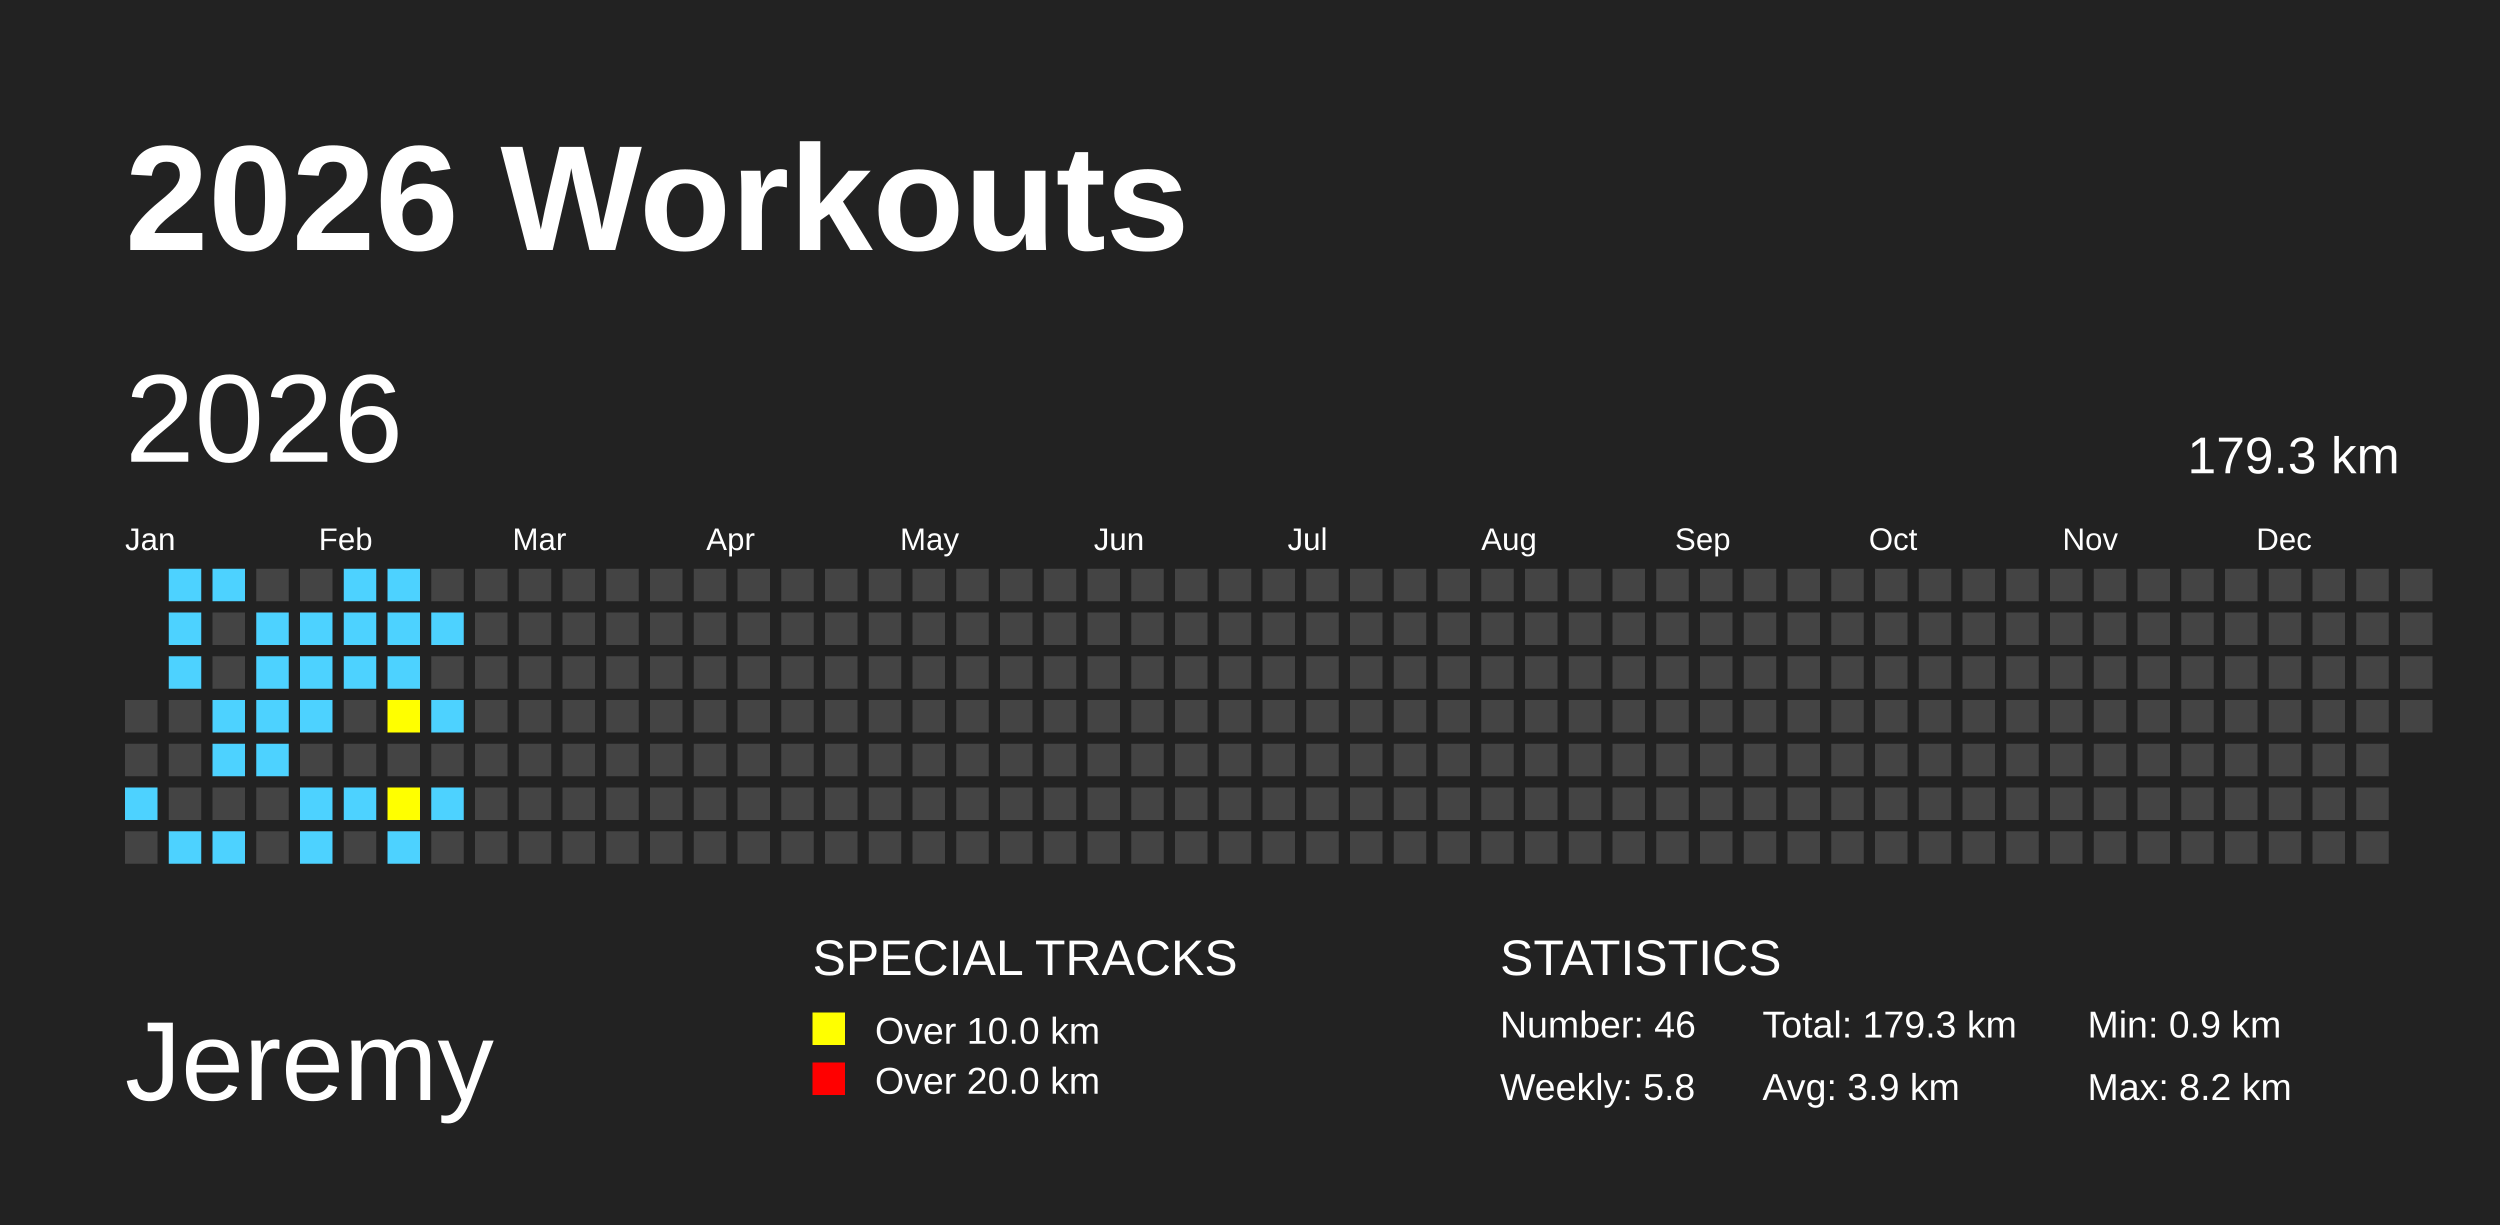
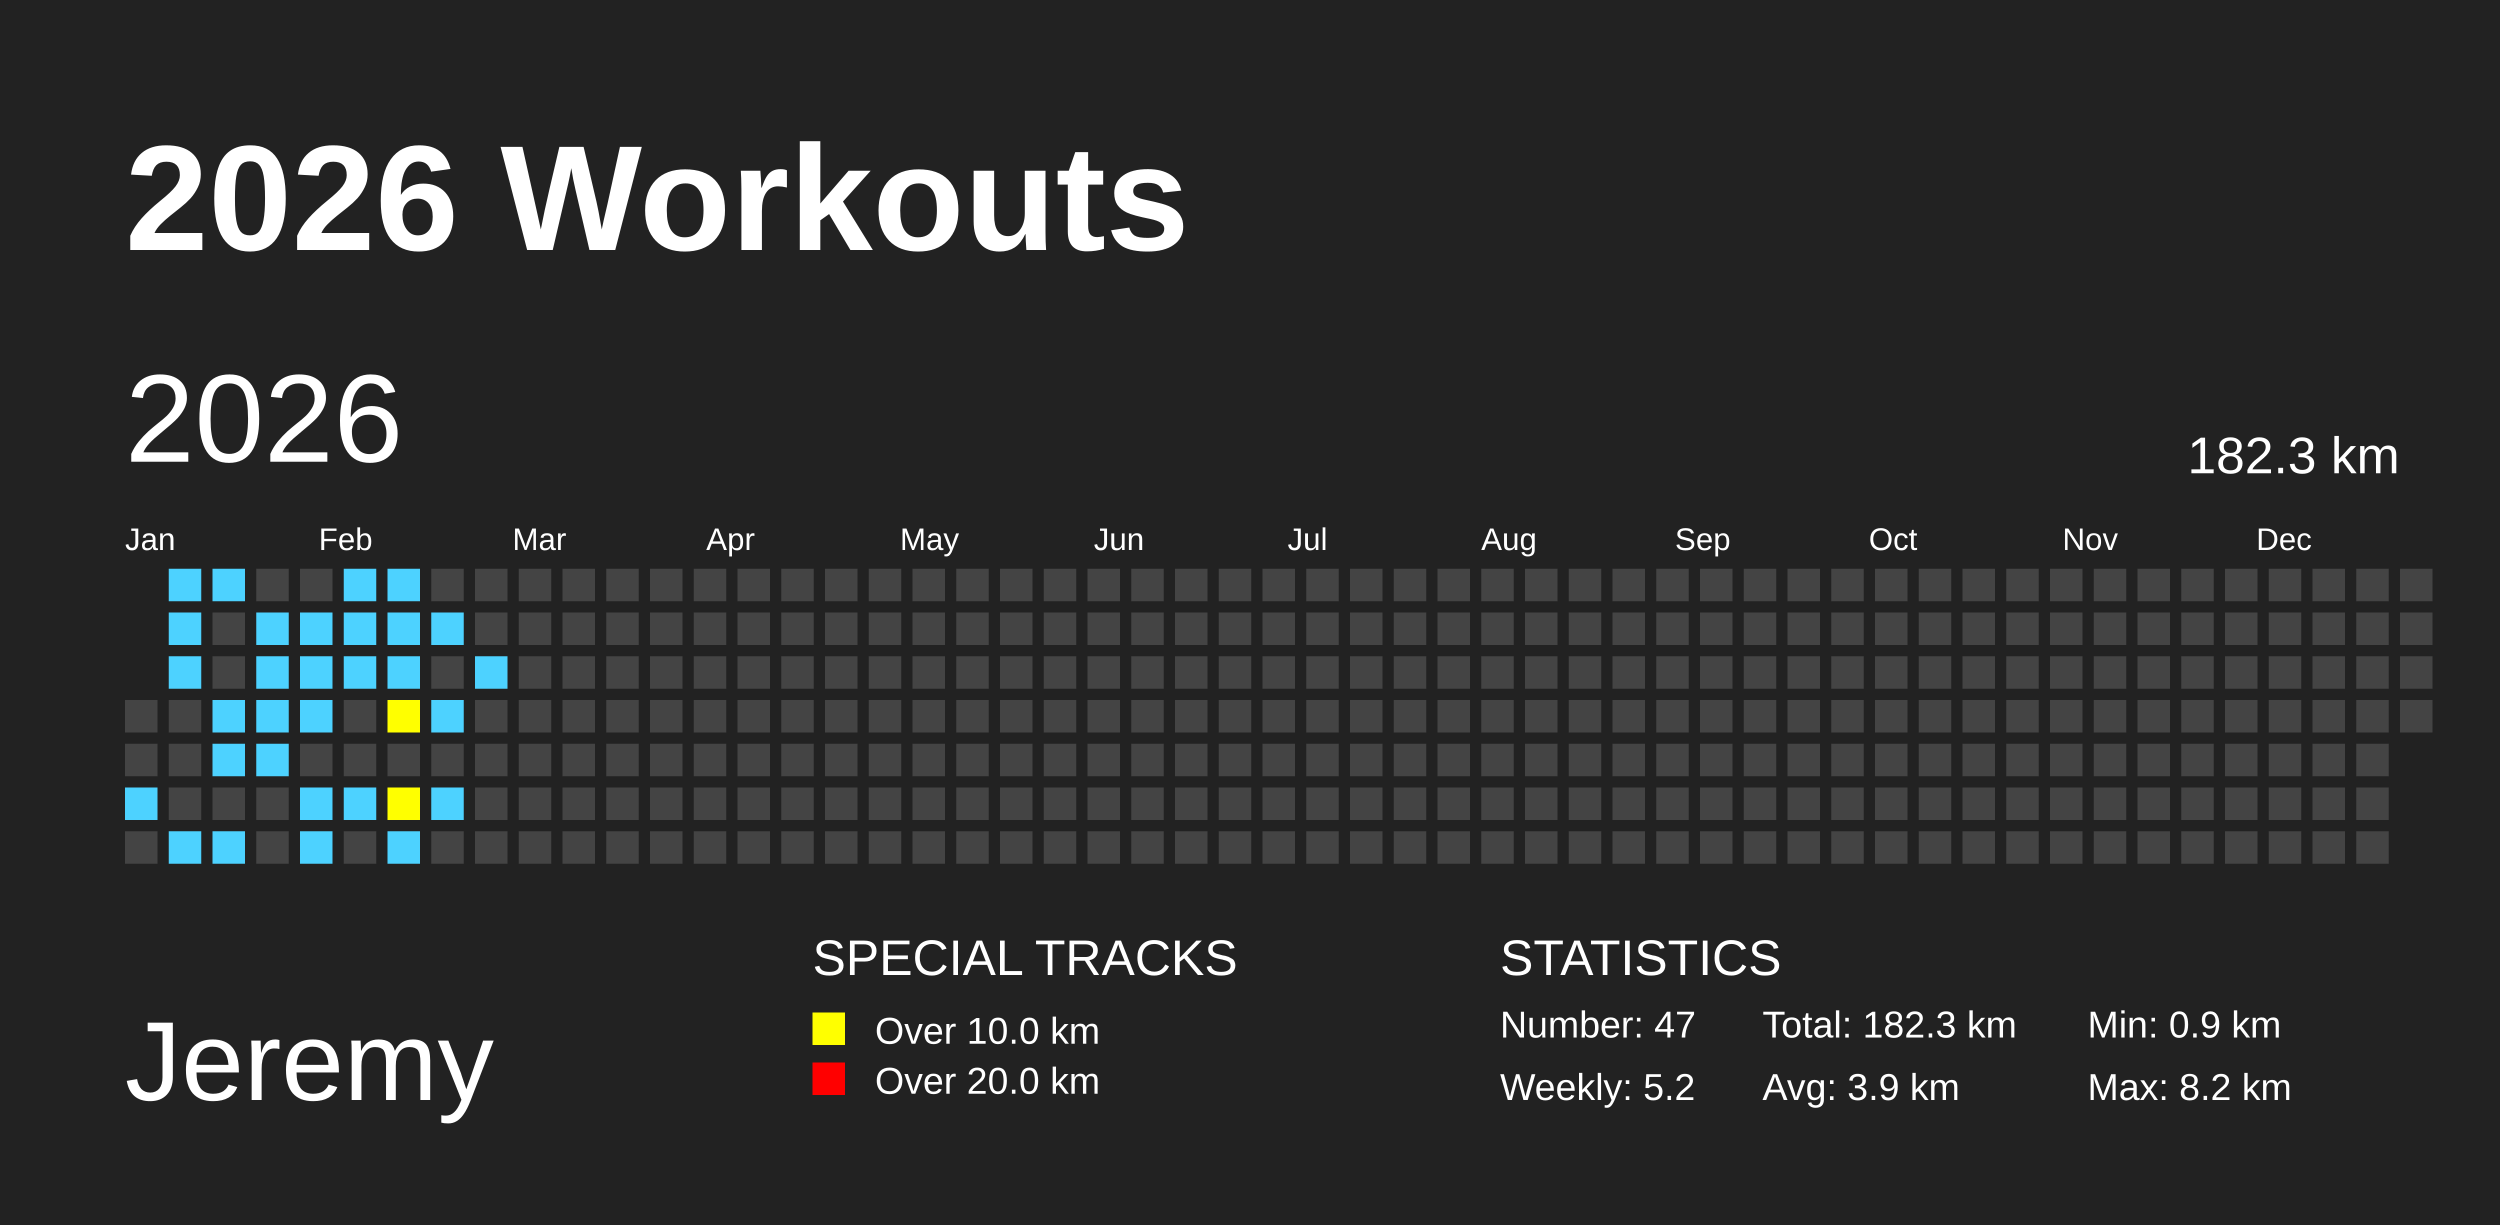
<svg xmlns="http://www.w3.org/2000/svg" baseProfile="full" height="98mm" version="1.1" viewBox="0,0,200,98" width="200mm">
  <defs />
  <rect fill="#222222" height="98" width="200" x="0" y="0" />
  <text fill="#FFFFFF" style="font-size:12px; font-family:Arial; font-weight:bold;" x="10" y="20">2026 Workouts</text>
  <text fill="#FFFFFF" style="font-size:9px; font-family:Arial" x="10" y="88">Jeremy</text>
  <text fill="#FFFFFF" style="font-size:4px; font-family:Arial" x="65" y="78">SPECIAL TRACKS</text>
  <rect fill="yellow" height="2.6" width="2.6" x="65" y="81" />
  <text fill="#FFFFFF" style="font-size:3px; font-family:Arial" x="70" y="83.5">Over 10.0 km</text>
  <rect fill="red" height="2.6" width="2.6" x="65" y="85" />
  <text fill="#FFFFFF" style="font-size:3px; font-family:Arial" x="70" y="87.5">Over 20.0 km</text>
  <text fill="#FFFFFF" style="font-size:4px; font-family:Arial" x="120" y="78">STATISTICS</text>
-   <text fill="#FFFFFF" style="font-size:3px; font-family:Arial" x="120" y="83">Number: 46</text>
-   <text fill="#FFFFFF" style="font-size:3px; font-family:Arial" x="120" y="88">Weekly: 5.8</text>
-   <text fill="#FFFFFF" style="font-size:3px; font-family:Arial" x="141" y="83">Total: 179.3 km</text>
+   <text fill="#FFFFFF" style="font-size:3px; font-family:Arial" x="120" y="83">Number: 47</text>
+   <text fill="#FFFFFF" style="font-size:3px; font-family:Arial" x="120" y="88">Weekly: 5.2</text>
+   <text fill="#FFFFFF" style="font-size:3px; font-family:Arial" x="141" y="83">Total: 182.3 km</text>
  <text fill="#FFFFFF" style="font-size:3px; font-family:Arial" x="141" y="88">Avg: 3.9 km</text>
  <text fill="#FFFFFF" style="font-size:3px; font-family:Arial" x="167" y="83">Min: 0.9 km</text>
  <text fill="#FFFFFF" style="font-size:3px; font-family:Arial" x="167" y="88">Max: 8.2 km</text>
  <text dominant-baseline="hanging" fill="#FFFFFF" style="font-size:10.0px; font-family:Arial;" x="10" y="30">2026</text>
-   <text dominant-baseline="hanging" fill="#FFFFFF" style="font-size:4.125px; font-family:Arial;" x="175" y="35">179.3 km</text>
+   <text dominant-baseline="hanging" fill="#FFFFFF" style="font-size:4.125px; font-family:Arial;" x="175" y="35">182.3 km</text>
  <text fill="#FFFFFF" style="font-size:2.5px; font-family:Arial" x="10.0" y="44">Jan</text>
  <text fill="#FFFFFF" style="font-size:2.5px; font-family:Arial" x="25.5" y="44">Feb</text>
  <text fill="#FFFFFF" style="font-size:2.5px; font-family:Arial" x="41.0" y="44">Mar</text>
  <text fill="#FFFFFF" style="font-size:2.5px; font-family:Arial" x="56.5" y="44">Apr</text>
  <text fill="#FFFFFF" style="font-size:2.5px; font-family:Arial" x="72.0" y="44">May</text>
  <text fill="#FFFFFF" style="font-size:2.5px; font-family:Arial" x="87.5" y="44">Jun</text>
  <text fill="#FFFFFF" style="font-size:2.5px; font-family:Arial" x="103.0" y="44">Jul</text>
  <text fill="#FFFFFF" style="font-size:2.5px; font-family:Arial" x="118.5" y="44">Aug</text>
  <text fill="#FFFFFF" style="font-size:2.5px; font-family:Arial" x="134.0" y="44">Sep</text>
  <text fill="#FFFFFF" style="font-size:2.5px; font-family:Arial" x="149.5" y="44">Oct</text>
  <text fill="#FFFFFF" style="font-size:2.5px; font-family:Arial" x="165.0" y="44">Nov</text>
  <text fill="#FFFFFF" style="font-size:2.5px; font-family:Arial" x="180.5" y="44">Dec</text>
  <rect fill="#444444" height="2.6" width="2.6" x="10.0" y="56.0" />
  <rect fill="#444444" height="2.6" width="2.6" x="10.0" y="59.5" />
  <rect fill="#4DD2FF" height="2.6" width="2.6" x="10.0" y="63.0" />
  <rect fill="#444444" height="2.6" width="2.6" x="10.0" y="66.5" />
  <rect fill="#4DD2FF" height="2.6" width="2.6" x="13.5" y="45.5" />
  <rect fill="#4DD2FF" height="2.6" width="2.6" x="13.5" y="49.0" />
  <rect fill="#4DD2FF" height="2.6" width="2.6" x="13.5" y="52.5" />
  <rect fill="#444444" height="2.6" width="2.6" x="13.5" y="56.0" />
  <rect fill="#444444" height="2.6" width="2.6" x="13.5" y="59.5" />
  <rect fill="#444444" height="2.6" width="2.6" x="13.5" y="63.0" />
  <rect fill="#4DD2FF" height="2.6" width="2.6" x="13.5" y="66.5" />
  <rect fill="#4DD2FF" height="2.6" width="2.6" x="17.0" y="45.5" />
  <rect fill="#444444" height="2.6" width="2.6" x="17.0" y="49.0" />
  <rect fill="#444444" height="2.6" width="2.6" x="17.0" y="52.5" />
  <rect fill="#4DD2FF" height="2.6" width="2.6" x="17.0" y="56.0" />
  <rect fill="#4DD2FF" height="2.6" width="2.6" x="17.0" y="59.5" />
  <rect fill="#444444" height="2.6" width="2.6" x="17.0" y="63.0" />
  <rect fill="#4DD2FF" height="2.6" width="2.6" x="17.0" y="66.5" />
  <rect fill="#444444" height="2.6" width="2.6" x="20.5" y="45.5" />
  <rect fill="#4DD2FF" height="2.6" width="2.6" x="20.5" y="49.0" />
  <rect fill="#4DD2FF" height="2.6" width="2.6" x="20.5" y="52.5" />
  <rect fill="#4DD2FF" height="2.6" width="2.6" x="20.5" y="56.0" />
  <rect fill="#4DD2FF" height="2.6" width="2.6" x="20.5" y="59.5" />
  <rect fill="#444444" height="2.6" width="2.6" x="20.5" y="63.0" />
  <rect fill="#444444" height="2.6" width="2.6" x="20.5" y="66.5" />
  <rect fill="#444444" height="2.6" width="2.6" x="24.0" y="45.5" />
  <rect fill="#4DD2FF" height="2.6" width="2.6" x="24.0" y="49.0" />
  <rect fill="#4DD2FF" height="2.6" width="2.6" x="24.0" y="52.5" />
  <rect fill="#4DD2FF" height="2.6" width="2.6" x="24.0" y="56.0" />
  <rect fill="#444444" height="2.6" width="2.6" x="24.0" y="59.5" />
  <rect fill="#4DD2FF" height="2.6" width="2.6" x="24.0" y="63.0" />
  <rect fill="#4DD2FF" height="2.6" width="2.6" x="24.0" y="66.5" />
  <rect fill="#4DD2FF" height="2.6" width="2.6" x="27.5" y="45.5" />
  <rect fill="#4DD2FF" height="2.6" width="2.6" x="27.5" y="49.0" />
  <rect fill="#4DD2FF" height="2.6" width="2.6" x="27.5" y="52.5" />
  <rect fill="#444444" height="2.6" width="2.6" x="27.5" y="56.0" />
  <rect fill="#444444" height="2.6" width="2.6" x="27.5" y="59.5" />
  <rect fill="#4DD2FF" height="2.6" width="2.6" x="27.5" y="63.0" />
  <rect fill="#444444" height="2.6" width="2.6" x="27.5" y="66.5" />
  <rect fill="#4DD2FF" height="2.6" width="2.6" x="31.0" y="45.5" />
  <rect fill="#4DD2FF" height="2.6" width="2.6" x="31.0" y="49.0" />
  <rect fill="#4DD2FF" height="2.6" width="2.6" x="31.0" y="52.5" />
  <rect fill="yellow" height="2.6" width="2.6" x="31.0" y="56.0" />
  <rect fill="#444444" height="2.6" width="2.6" x="31.0" y="59.5" />
  <rect fill="yellow" height="2.6" width="2.6" x="31.0" y="63.0" />
  <rect fill="#4DD2FF" height="2.6" width="2.6" x="31.0" y="66.5" />
  <rect fill="#444444" height="2.6" width="2.6" x="34.5" y="45.5" />
  <rect fill="#4DD2FF" height="2.6" width="2.6" x="34.5" y="49.0" />
  <rect fill="#444444" height="2.6" width="2.6" x="34.5" y="52.5" />
  <rect fill="#4DD2FF" height="2.6" width="2.6" x="34.5" y="56.0" />
  <rect fill="#444444" height="2.6" width="2.6" x="34.5" y="59.5" />
  <rect fill="#4DD2FF" height="2.6" width="2.6" x="34.5" y="63.0" />
  <rect fill="#444444" height="2.6" width="2.6" x="34.5" y="66.5" />
  <rect fill="#444444" height="2.6" width="2.6" x="38.0" y="45.5" />
  <rect fill="#444444" height="2.6" width="2.6" x="38.0" y="49.0" />
-   <rect fill="#444444" height="2.6" width="2.6" x="38.0" y="52.5" />
+   <rect fill="#4DD2FF" height="2.6" width="2.6" x="38.0" y="52.5" />
  <rect fill="#444444" height="2.6" width="2.6" x="38.0" y="56.0" />
  <rect fill="#444444" height="2.6" width="2.6" x="38.0" y="59.5" />
  <rect fill="#444444" height="2.6" width="2.6" x="38.0" y="63.0" />
  <rect fill="#444444" height="2.6" width="2.6" x="38.0" y="66.5" />
  <rect fill="#444444" height="2.6" width="2.6" x="41.5" y="45.5" />
  <rect fill="#444444" height="2.6" width="2.6" x="41.5" y="49.0" />
  <rect fill="#444444" height="2.6" width="2.6" x="41.5" y="52.5" />
  <rect fill="#444444" height="2.6" width="2.6" x="41.5" y="56.0" />
  <rect fill="#444444" height="2.6" width="2.6" x="41.5" y="59.5" />
  <rect fill="#444444" height="2.6" width="2.6" x="41.5" y="63.0" />
  <rect fill="#444444" height="2.6" width="2.6" x="41.5" y="66.5" />
  <rect fill="#444444" height="2.6" width="2.6" x="45.0" y="45.5" />
  <rect fill="#444444" height="2.6" width="2.6" x="45.0" y="49.0" />
  <rect fill="#444444" height="2.6" width="2.6" x="45.0" y="52.5" />
  <rect fill="#444444" height="2.6" width="2.6" x="45.0" y="56.0" />
  <rect fill="#444444" height="2.6" width="2.6" x="45.0" y="59.5" />
  <rect fill="#444444" height="2.6" width="2.6" x="45.0" y="63.0" />
  <rect fill="#444444" height="2.6" width="2.6" x="45.0" y="66.5" />
  <rect fill="#444444" height="2.6" width="2.6" x="48.5" y="45.5" />
  <rect fill="#444444" height="2.6" width="2.6" x="48.5" y="49.0" />
  <rect fill="#444444" height="2.6" width="2.6" x="48.5" y="52.5" />
  <rect fill="#444444" height="2.6" width="2.6" x="48.5" y="56.0" />
  <rect fill="#444444" height="2.6" width="2.6" x="48.5" y="59.5" />
  <rect fill="#444444" height="2.6" width="2.6" x="48.5" y="63.0" />
  <rect fill="#444444" height="2.6" width="2.6" x="48.5" y="66.5" />
  <rect fill="#444444" height="2.6" width="2.6" x="52.0" y="45.5" />
  <rect fill="#444444" height="2.6" width="2.6" x="52.0" y="49.0" />
  <rect fill="#444444" height="2.6" width="2.6" x="52.0" y="52.5" />
  <rect fill="#444444" height="2.6" width="2.6" x="52.0" y="56.0" />
  <rect fill="#444444" height="2.6" width="2.6" x="52.0" y="59.5" />
  <rect fill="#444444" height="2.6" width="2.6" x="52.0" y="63.0" />
  <rect fill="#444444" height="2.6" width="2.6" x="52.0" y="66.5" />
  <rect fill="#444444" height="2.6" width="2.6" x="55.5" y="45.5" />
  <rect fill="#444444" height="2.6" width="2.6" x="55.5" y="49.0" />
  <rect fill="#444444" height="2.6" width="2.6" x="55.5" y="52.5" />
  <rect fill="#444444" height="2.6" width="2.6" x="55.5" y="56.0" />
  <rect fill="#444444" height="2.6" width="2.6" x="55.5" y="59.5" />
  <rect fill="#444444" height="2.6" width="2.6" x="55.5" y="63.0" />
  <rect fill="#444444" height="2.6" width="2.6" x="55.5" y="66.5" />
  <rect fill="#444444" height="2.6" width="2.6" x="59.0" y="45.5" />
  <rect fill="#444444" height="2.6" width="2.6" x="59.0" y="49.0" />
  <rect fill="#444444" height="2.6" width="2.6" x="59.0" y="52.5" />
  <rect fill="#444444" height="2.6" width="2.6" x="59.0" y="56.0" />
  <rect fill="#444444" height="2.6" width="2.6" x="59.0" y="59.5" />
  <rect fill="#444444" height="2.6" width="2.6" x="59.0" y="63.0" />
  <rect fill="#444444" height="2.6" width="2.6" x="59.0" y="66.5" />
  <rect fill="#444444" height="2.6" width="2.6" x="62.5" y="45.5" />
  <rect fill="#444444" height="2.6" width="2.6" x="62.5" y="49.0" />
  <rect fill="#444444" height="2.6" width="2.6" x="62.5" y="52.5" />
  <rect fill="#444444" height="2.6" width="2.6" x="62.5" y="56.0" />
  <rect fill="#444444" height="2.6" width="2.6" x="62.5" y="59.5" />
  <rect fill="#444444" height="2.6" width="2.6" x="62.5" y="63.0" />
  <rect fill="#444444" height="2.6" width="2.6" x="62.5" y="66.5" />
  <rect fill="#444444" height="2.6" width="2.6" x="66.0" y="45.5" />
  <rect fill="#444444" height="2.6" width="2.6" x="66.0" y="49.0" />
  <rect fill="#444444" height="2.6" width="2.6" x="66.0" y="52.5" />
  <rect fill="#444444" height="2.6" width="2.6" x="66.0" y="56.0" />
  <rect fill="#444444" height="2.6" width="2.6" x="66.0" y="59.5" />
  <rect fill="#444444" height="2.6" width="2.6" x="66.0" y="63.0" />
  <rect fill="#444444" height="2.6" width="2.6" x="66.0" y="66.5" />
  <rect fill="#444444" height="2.6" width="2.6" x="69.5" y="45.5" />
  <rect fill="#444444" height="2.6" width="2.6" x="69.5" y="49.0" />
  <rect fill="#444444" height="2.6" width="2.6" x="69.5" y="52.5" />
  <rect fill="#444444" height="2.6" width="2.6" x="69.5" y="56.0" />
  <rect fill="#444444" height="2.6" width="2.6" x="69.5" y="59.5" />
  <rect fill="#444444" height="2.6" width="2.6" x="69.5" y="63.0" />
  <rect fill="#444444" height="2.6" width="2.6" x="69.5" y="66.5" />
  <rect fill="#444444" height="2.6" width="2.6" x="73.0" y="45.5" />
  <rect fill="#444444" height="2.6" width="2.6" x="73.0" y="49.0" />
  <rect fill="#444444" height="2.6" width="2.6" x="73.0" y="52.5" />
  <rect fill="#444444" height="2.6" width="2.6" x="73.0" y="56.0" />
  <rect fill="#444444" height="2.6" width="2.6" x="73.0" y="59.5" />
  <rect fill="#444444" height="2.6" width="2.6" x="73.0" y="63.0" />
  <rect fill="#444444" height="2.6" width="2.6" x="73.0" y="66.5" />
  <rect fill="#444444" height="2.6" width="2.6" x="76.5" y="45.5" />
  <rect fill="#444444" height="2.6" width="2.6" x="76.5" y="49.0" />
  <rect fill="#444444" height="2.6" width="2.6" x="76.5" y="52.5" />
  <rect fill="#444444" height="2.6" width="2.6" x="76.5" y="56.0" />
  <rect fill="#444444" height="2.6" width="2.6" x="76.5" y="59.5" />
  <rect fill="#444444" height="2.6" width="2.6" x="76.5" y="63.0" />
  <rect fill="#444444" height="2.6" width="2.6" x="76.5" y="66.5" />
  <rect fill="#444444" height="2.6" width="2.6" x="80.0" y="45.5" />
  <rect fill="#444444" height="2.6" width="2.6" x="80.0" y="49.0" />
  <rect fill="#444444" height="2.6" width="2.6" x="80.0" y="52.5" />
  <rect fill="#444444" height="2.6" width="2.6" x="80.0" y="56.0" />
  <rect fill="#444444" height="2.6" width="2.6" x="80.0" y="59.5" />
  <rect fill="#444444" height="2.6" width="2.6" x="80.0" y="63.0" />
  <rect fill="#444444" height="2.6" width="2.6" x="80.0" y="66.5" />
  <rect fill="#444444" height="2.6" width="2.6" x="83.5" y="45.5" />
  <rect fill="#444444" height="2.6" width="2.6" x="83.5" y="49.0" />
  <rect fill="#444444" height="2.6" width="2.6" x="83.5" y="52.5" />
  <rect fill="#444444" height="2.6" width="2.6" x="83.5" y="56.0" />
  <rect fill="#444444" height="2.6" width="2.6" x="83.5" y="59.5" />
  <rect fill="#444444" height="2.6" width="2.6" x="83.5" y="63.0" />
  <rect fill="#444444" height="2.6" width="2.6" x="83.5" y="66.5" />
  <rect fill="#444444" height="2.6" width="2.6" x="87.0" y="45.5" />
  <rect fill="#444444" height="2.6" width="2.6" x="87.0" y="49.0" />
  <rect fill="#444444" height="2.6" width="2.6" x="87.0" y="52.5" />
  <rect fill="#444444" height="2.6" width="2.6" x="87.0" y="56.0" />
  <rect fill="#444444" height="2.6" width="2.6" x="87.0" y="59.5" />
  <rect fill="#444444" height="2.6" width="2.6" x="87.0" y="63.0" />
  <rect fill="#444444" height="2.6" width="2.6" x="87.0" y="66.5" />
  <rect fill="#444444" height="2.6" width="2.6" x="90.5" y="45.5" />
  <rect fill="#444444" height="2.6" width="2.6" x="90.5" y="49.0" />
  <rect fill="#444444" height="2.6" width="2.6" x="90.5" y="52.5" />
  <rect fill="#444444" height="2.6" width="2.6" x="90.5" y="56.0" />
  <rect fill="#444444" height="2.6" width="2.6" x="90.5" y="59.5" />
  <rect fill="#444444" height="2.6" width="2.6" x="90.5" y="63.0" />
  <rect fill="#444444" height="2.6" width="2.6" x="90.5" y="66.5" />
  <rect fill="#444444" height="2.6" width="2.6" x="94.0" y="45.5" />
  <rect fill="#444444" height="2.6" width="2.6" x="94.0" y="49.0" />
  <rect fill="#444444" height="2.6" width="2.6" x="94.0" y="52.5" />
  <rect fill="#444444" height="2.6" width="2.6" x="94.0" y="56.0" />
  <rect fill="#444444" height="2.6" width="2.6" x="94.0" y="59.5" />
  <rect fill="#444444" height="2.6" width="2.6" x="94.0" y="63.0" />
  <rect fill="#444444" height="2.6" width="2.6" x="94.0" y="66.5" />
  <rect fill="#444444" height="2.6" width="2.6" x="97.5" y="45.5" />
  <rect fill="#444444" height="2.6" width="2.6" x="97.5" y="49.0" />
  <rect fill="#444444" height="2.6" width="2.6" x="97.5" y="52.5" />
  <rect fill="#444444" height="2.6" width="2.6" x="97.5" y="56.0" />
  <rect fill="#444444" height="2.6" width="2.6" x="97.5" y="59.5" />
  <rect fill="#444444" height="2.6" width="2.6" x="97.5" y="63.0" />
  <rect fill="#444444" height="2.6" width="2.6" x="97.5" y="66.5" />
  <rect fill="#444444" height="2.6" width="2.6" x="101.0" y="45.5" />
  <rect fill="#444444" height="2.6" width="2.6" x="101.0" y="49.0" />
  <rect fill="#444444" height="2.6" width="2.6" x="101.0" y="52.5" />
  <rect fill="#444444" height="2.6" width="2.6" x="101.0" y="56.0" />
  <rect fill="#444444" height="2.6" width="2.6" x="101.0" y="59.5" />
  <rect fill="#444444" height="2.6" width="2.6" x="101.0" y="63.0" />
  <rect fill="#444444" height="2.6" width="2.6" x="101.0" y="66.5" />
  <rect fill="#444444" height="2.6" width="2.6" x="104.5" y="45.5" />
  <rect fill="#444444" height="2.6" width="2.6" x="104.5" y="49.0" />
  <rect fill="#444444" height="2.6" width="2.6" x="104.5" y="52.5" />
  <rect fill="#444444" height="2.6" width="2.6" x="104.5" y="56.0" />
  <rect fill="#444444" height="2.6" width="2.6" x="104.5" y="59.5" />
  <rect fill="#444444" height="2.6" width="2.6" x="104.5" y="63.0" />
  <rect fill="#444444" height="2.6" width="2.6" x="104.5" y="66.5" />
  <rect fill="#444444" height="2.6" width="2.6" x="108.0" y="45.5" />
  <rect fill="#444444" height="2.6" width="2.6" x="108.0" y="49.0" />
  <rect fill="#444444" height="2.6" width="2.6" x="108.0" y="52.5" />
  <rect fill="#444444" height="2.6" width="2.6" x="108.0" y="56.0" />
  <rect fill="#444444" height="2.6" width="2.6" x="108.0" y="59.5" />
  <rect fill="#444444" height="2.6" width="2.6" x="108.0" y="63.0" />
  <rect fill="#444444" height="2.6" width="2.6" x="108.0" y="66.5" />
  <rect fill="#444444" height="2.6" width="2.6" x="111.5" y="45.5" />
  <rect fill="#444444" height="2.6" width="2.6" x="111.5" y="49.0" />
  <rect fill="#444444" height="2.6" width="2.6" x="111.5" y="52.5" />
  <rect fill="#444444" height="2.6" width="2.6" x="111.5" y="56.0" />
  <rect fill="#444444" height="2.6" width="2.6" x="111.5" y="59.5" />
  <rect fill="#444444" height="2.6" width="2.6" x="111.5" y="63.0" />
  <rect fill="#444444" height="2.6" width="2.6" x="111.5" y="66.5" />
  <rect fill="#444444" height="2.6" width="2.6" x="115.0" y="45.5" />
  <rect fill="#444444" height="2.6" width="2.6" x="115.0" y="49.0" />
  <rect fill="#444444" height="2.6" width="2.6" x="115.0" y="52.5" />
  <rect fill="#444444" height="2.6" width="2.6" x="115.0" y="56.0" />
  <rect fill="#444444" height="2.6" width="2.6" x="115.0" y="59.5" />
  <rect fill="#444444" height="2.6" width="2.6" x="115.0" y="63.0" />
  <rect fill="#444444" height="2.6" width="2.6" x="115.0" y="66.5" />
  <rect fill="#444444" height="2.6" width="2.6" x="118.5" y="45.5" />
  <rect fill="#444444" height="2.6" width="2.6" x="118.5" y="49.0" />
  <rect fill="#444444" height="2.6" width="2.6" x="118.5" y="52.5" />
  <rect fill="#444444" height="2.6" width="2.6" x="118.5" y="56.0" />
  <rect fill="#444444" height="2.6" width="2.6" x="118.5" y="59.5" />
  <rect fill="#444444" height="2.6" width="2.6" x="118.5" y="63.0" />
  <rect fill="#444444" height="2.6" width="2.6" x="118.5" y="66.5" />
  <rect fill="#444444" height="2.6" width="2.6" x="122.0" y="45.5" />
  <rect fill="#444444" height="2.6" width="2.6" x="122.0" y="49.0" />
  <rect fill="#444444" height="2.6" width="2.6" x="122.0" y="52.5" />
  <rect fill="#444444" height="2.6" width="2.6" x="122.0" y="56.0" />
  <rect fill="#444444" height="2.6" width="2.6" x="122.0" y="59.5" />
  <rect fill="#444444" height="2.6" width="2.6" x="122.0" y="63.0" />
  <rect fill="#444444" height="2.6" width="2.6" x="122.0" y="66.5" />
  <rect fill="#444444" height="2.6" width="2.6" x="125.5" y="45.5" />
  <rect fill="#444444" height="2.6" width="2.6" x="125.5" y="49.0" />
  <rect fill="#444444" height="2.6" width="2.6" x="125.5" y="52.5" />
  <rect fill="#444444" height="2.6" width="2.6" x="125.5" y="56.0" />
  <rect fill="#444444" height="2.6" width="2.6" x="125.5" y="59.5" />
  <rect fill="#444444" height="2.6" width="2.6" x="125.5" y="63.0" />
  <rect fill="#444444" height="2.6" width="2.6" x="125.5" y="66.5" />
  <rect fill="#444444" height="2.6" width="2.6" x="129.0" y="45.5" />
  <rect fill="#444444" height="2.6" width="2.6" x="129.0" y="49.0" />
  <rect fill="#444444" height="2.6" width="2.6" x="129.0" y="52.5" />
  <rect fill="#444444" height="2.6" width="2.6" x="129.0" y="56.0" />
  <rect fill="#444444" height="2.6" width="2.6" x="129.0" y="59.5" />
  <rect fill="#444444" height="2.6" width="2.6" x="129.0" y="63.0" />
  <rect fill="#444444" height="2.6" width="2.6" x="129.0" y="66.5" />
  <rect fill="#444444" height="2.6" width="2.6" x="132.5" y="45.5" />
  <rect fill="#444444" height="2.6" width="2.6" x="132.5" y="49.0" />
  <rect fill="#444444" height="2.6" width="2.6" x="132.5" y="52.5" />
  <rect fill="#444444" height="2.6" width="2.6" x="132.5" y="56.0" />
  <rect fill="#444444" height="2.6" width="2.6" x="132.5" y="59.5" />
  <rect fill="#444444" height="2.6" width="2.6" x="132.5" y="63.0" />
  <rect fill="#444444" height="2.6" width="2.6" x="132.5" y="66.5" />
  <rect fill="#444444" height="2.6" width="2.6" x="136.0" y="45.5" />
  <rect fill="#444444" height="2.6" width="2.6" x="136.0" y="49.0" />
  <rect fill="#444444" height="2.6" width="2.6" x="136.0" y="52.5" />
  <rect fill="#444444" height="2.6" width="2.6" x="136.0" y="56.0" />
  <rect fill="#444444" height="2.6" width="2.6" x="136.0" y="59.5" />
  <rect fill="#444444" height="2.6" width="2.6" x="136.0" y="63.0" />
  <rect fill="#444444" height="2.6" width="2.6" x="136.0" y="66.5" />
  <rect fill="#444444" height="2.6" width="2.6" x="139.5" y="45.5" />
  <rect fill="#444444" height="2.6" width="2.6" x="139.5" y="49.0" />
  <rect fill="#444444" height="2.6" width="2.6" x="139.5" y="52.5" />
  <rect fill="#444444" height="2.6" width="2.6" x="139.5" y="56.0" />
  <rect fill="#444444" height="2.6" width="2.6" x="139.5" y="59.5" />
  <rect fill="#444444" height="2.6" width="2.6" x="139.5" y="63.0" />
  <rect fill="#444444" height="2.6" width="2.6" x="139.5" y="66.5" />
  <rect fill="#444444" height="2.6" width="2.6" x="143.0" y="45.5" />
  <rect fill="#444444" height="2.6" width="2.6" x="143.0" y="49.0" />
  <rect fill="#444444" height="2.6" width="2.6" x="143.0" y="52.5" />
  <rect fill="#444444" height="2.6" width="2.6" x="143.0" y="56.0" />
  <rect fill="#444444" height="2.6" width="2.6" x="143.0" y="59.5" />
  <rect fill="#444444" height="2.6" width="2.6" x="143.0" y="63.0" />
  <rect fill="#444444" height="2.6" width="2.6" x="143.0" y="66.5" />
  <rect fill="#444444" height="2.6" width="2.6" x="146.5" y="45.5" />
  <rect fill="#444444" height="2.6" width="2.6" x="146.5" y="49.0" />
  <rect fill="#444444" height="2.6" width="2.6" x="146.5" y="52.5" />
  <rect fill="#444444" height="2.6" width="2.6" x="146.5" y="56.0" />
  <rect fill="#444444" height="2.6" width="2.6" x="146.5" y="59.5" />
  <rect fill="#444444" height="2.6" width="2.6" x="146.5" y="63.0" />
  <rect fill="#444444" height="2.6" width="2.6" x="146.5" y="66.5" />
  <rect fill="#444444" height="2.6" width="2.6" x="150.0" y="45.5" />
  <rect fill="#444444" height="2.6" width="2.6" x="150.0" y="49.0" />
  <rect fill="#444444" height="2.6" width="2.6" x="150.0" y="52.5" />
  <rect fill="#444444" height="2.6" width="2.6" x="150.0" y="56.0" />
  <rect fill="#444444" height="2.6" width="2.6" x="150.0" y="59.5" />
  <rect fill="#444444" height="2.6" width="2.6" x="150.0" y="63.0" />
  <rect fill="#444444" height="2.6" width="2.6" x="150.0" y="66.5" />
  <rect fill="#444444" height="2.6" width="2.6" x="153.5" y="45.5" />
  <rect fill="#444444" height="2.6" width="2.6" x="153.5" y="49.0" />
  <rect fill="#444444" height="2.6" width="2.6" x="153.5" y="52.5" />
  <rect fill="#444444" height="2.6" width="2.6" x="153.5" y="56.0" />
  <rect fill="#444444" height="2.6" width="2.6" x="153.5" y="59.5" />
  <rect fill="#444444" height="2.6" width="2.6" x="153.5" y="63.0" />
  <rect fill="#444444" height="2.6" width="2.6" x="153.5" y="66.5" />
  <rect fill="#444444" height="2.6" width="2.6" x="157.0" y="45.5" />
  <rect fill="#444444" height="2.6" width="2.6" x="157.0" y="49.0" />
  <rect fill="#444444" height="2.6" width="2.6" x="157.0" y="52.5" />
  <rect fill="#444444" height="2.6" width="2.6" x="157.0" y="56.0" />
  <rect fill="#444444" height="2.6" width="2.6" x="157.0" y="59.5" />
  <rect fill="#444444" height="2.6" width="2.6" x="157.0" y="63.0" />
  <rect fill="#444444" height="2.6" width="2.6" x="157.0" y="66.5" />
  <rect fill="#444444" height="2.6" width="2.6" x="160.5" y="45.5" />
  <rect fill="#444444" height="2.6" width="2.6" x="160.5" y="49.0" />
  <rect fill="#444444" height="2.6" width="2.6" x="160.5" y="52.5" />
  <rect fill="#444444" height="2.6" width="2.6" x="160.5" y="56.0" />
  <rect fill="#444444" height="2.6" width="2.6" x="160.5" y="59.5" />
  <rect fill="#444444" height="2.6" width="2.6" x="160.5" y="63.0" />
  <rect fill="#444444" height="2.6" width="2.6" x="160.5" y="66.5" />
  <rect fill="#444444" height="2.6" width="2.6" x="164.0" y="45.5" />
  <rect fill="#444444" height="2.6" width="2.6" x="164.0" y="49.0" />
  <rect fill="#444444" height="2.6" width="2.6" x="164.0" y="52.5" />
  <rect fill="#444444" height="2.6" width="2.6" x="164.0" y="56.0" />
  <rect fill="#444444" height="2.6" width="2.6" x="164.0" y="59.5" />
  <rect fill="#444444" height="2.6" width="2.6" x="164.0" y="63.0" />
  <rect fill="#444444" height="2.6" width="2.6" x="164.0" y="66.5" />
  <rect fill="#444444" height="2.6" width="2.6" x="167.5" y="45.5" />
  <rect fill="#444444" height="2.6" width="2.6" x="167.5" y="49.0" />
  <rect fill="#444444" height="2.6" width="2.6" x="167.5" y="52.5" />
  <rect fill="#444444" height="2.6" width="2.6" x="167.5" y="56.0" />
  <rect fill="#444444" height="2.6" width="2.6" x="167.5" y="59.5" />
  <rect fill="#444444" height="2.6" width="2.6" x="167.5" y="63.0" />
  <rect fill="#444444" height="2.6" width="2.6" x="167.5" y="66.5" />
  <rect fill="#444444" height="2.6" width="2.6" x="171.0" y="45.5" />
  <rect fill="#444444" height="2.6" width="2.6" x="171.0" y="49.0" />
  <rect fill="#444444" height="2.6" width="2.6" x="171.0" y="52.5" />
  <rect fill="#444444" height="2.6" width="2.6" x="171.0" y="56.0" />
  <rect fill="#444444" height="2.6" width="2.6" x="171.0" y="59.5" />
  <rect fill="#444444" height="2.6" width="2.6" x="171.0" y="63.0" />
  <rect fill="#444444" height="2.6" width="2.6" x="171.0" y="66.5" />
  <rect fill="#444444" height="2.6" width="2.6" x="174.5" y="45.5" />
  <rect fill="#444444" height="2.6" width="2.6" x="174.5" y="49.0" />
  <rect fill="#444444" height="2.6" width="2.6" x="174.5" y="52.5" />
  <rect fill="#444444" height="2.6" width="2.6" x="174.5" y="56.0" />
  <rect fill="#444444" height="2.6" width="2.6" x="174.5" y="59.5" />
  <rect fill="#444444" height="2.6" width="2.6" x="174.5" y="63.0" />
  <rect fill="#444444" height="2.6" width="2.6" x="174.5" y="66.5" />
  <rect fill="#444444" height="2.6" width="2.6" x="178.0" y="45.5" />
  <rect fill="#444444" height="2.6" width="2.6" x="178.0" y="49.0" />
  <rect fill="#444444" height="2.6" width="2.6" x="178.0" y="52.5" />
  <rect fill="#444444" height="2.6" width="2.6" x="178.0" y="56.0" />
  <rect fill="#444444" height="2.6" width="2.6" x="178.0" y="59.5" />
  <rect fill="#444444" height="2.6" width="2.6" x="178.0" y="63.0" />
  <rect fill="#444444" height="2.6" width="2.6" x="178.0" y="66.5" />
  <rect fill="#444444" height="2.6" width="2.6" x="181.5" y="45.5" />
  <rect fill="#444444" height="2.6" width="2.6" x="181.5" y="49.0" />
  <rect fill="#444444" height="2.6" width="2.6" x="181.5" y="52.5" />
  <rect fill="#444444" height="2.6" width="2.6" x="181.5" y="56.0" />
  <rect fill="#444444" height="2.6" width="2.6" x="181.5" y="59.5" />
  <rect fill="#444444" height="2.6" width="2.6" x="181.5" y="63.0" />
  <rect fill="#444444" height="2.6" width="2.6" x="181.5" y="66.5" />
  <rect fill="#444444" height="2.6" width="2.6" x="185.0" y="45.5" />
  <rect fill="#444444" height="2.6" width="2.6" x="185.0" y="49.0" />
  <rect fill="#444444" height="2.6" width="2.6" x="185.0" y="52.5" />
  <rect fill="#444444" height="2.6" width="2.6" x="185.0" y="56.0" />
  <rect fill="#444444" height="2.6" width="2.6" x="185.0" y="59.5" />
  <rect fill="#444444" height="2.6" width="2.6" x="185.0" y="63.0" />
  <rect fill="#444444" height="2.6" width="2.6" x="185.0" y="66.5" />
  <rect fill="#444444" height="2.6" width="2.6" x="188.5" y="45.5" />
  <rect fill="#444444" height="2.6" width="2.6" x="188.5" y="49.0" />
  <rect fill="#444444" height="2.6" width="2.6" x="188.5" y="52.5" />
  <rect fill="#444444" height="2.6" width="2.6" x="188.5" y="56.0" />
  <rect fill="#444444" height="2.6" width="2.6" x="188.5" y="59.5" />
  <rect fill="#444444" height="2.6" width="2.6" x="188.5" y="63.0" />
  <rect fill="#444444" height="2.6" width="2.6" x="188.5" y="66.5" />
  <rect fill="#444444" height="2.6" width="2.6" x="192.0" y="45.5" />
  <rect fill="#444444" height="2.6" width="2.6" x="192.0" y="49.0" />
  <rect fill="#444444" height="2.6" width="2.6" x="192.0" y="52.5" />
  <rect fill="#444444" height="2.6" width="2.6" x="192.0" y="56.0" />
</svg>
